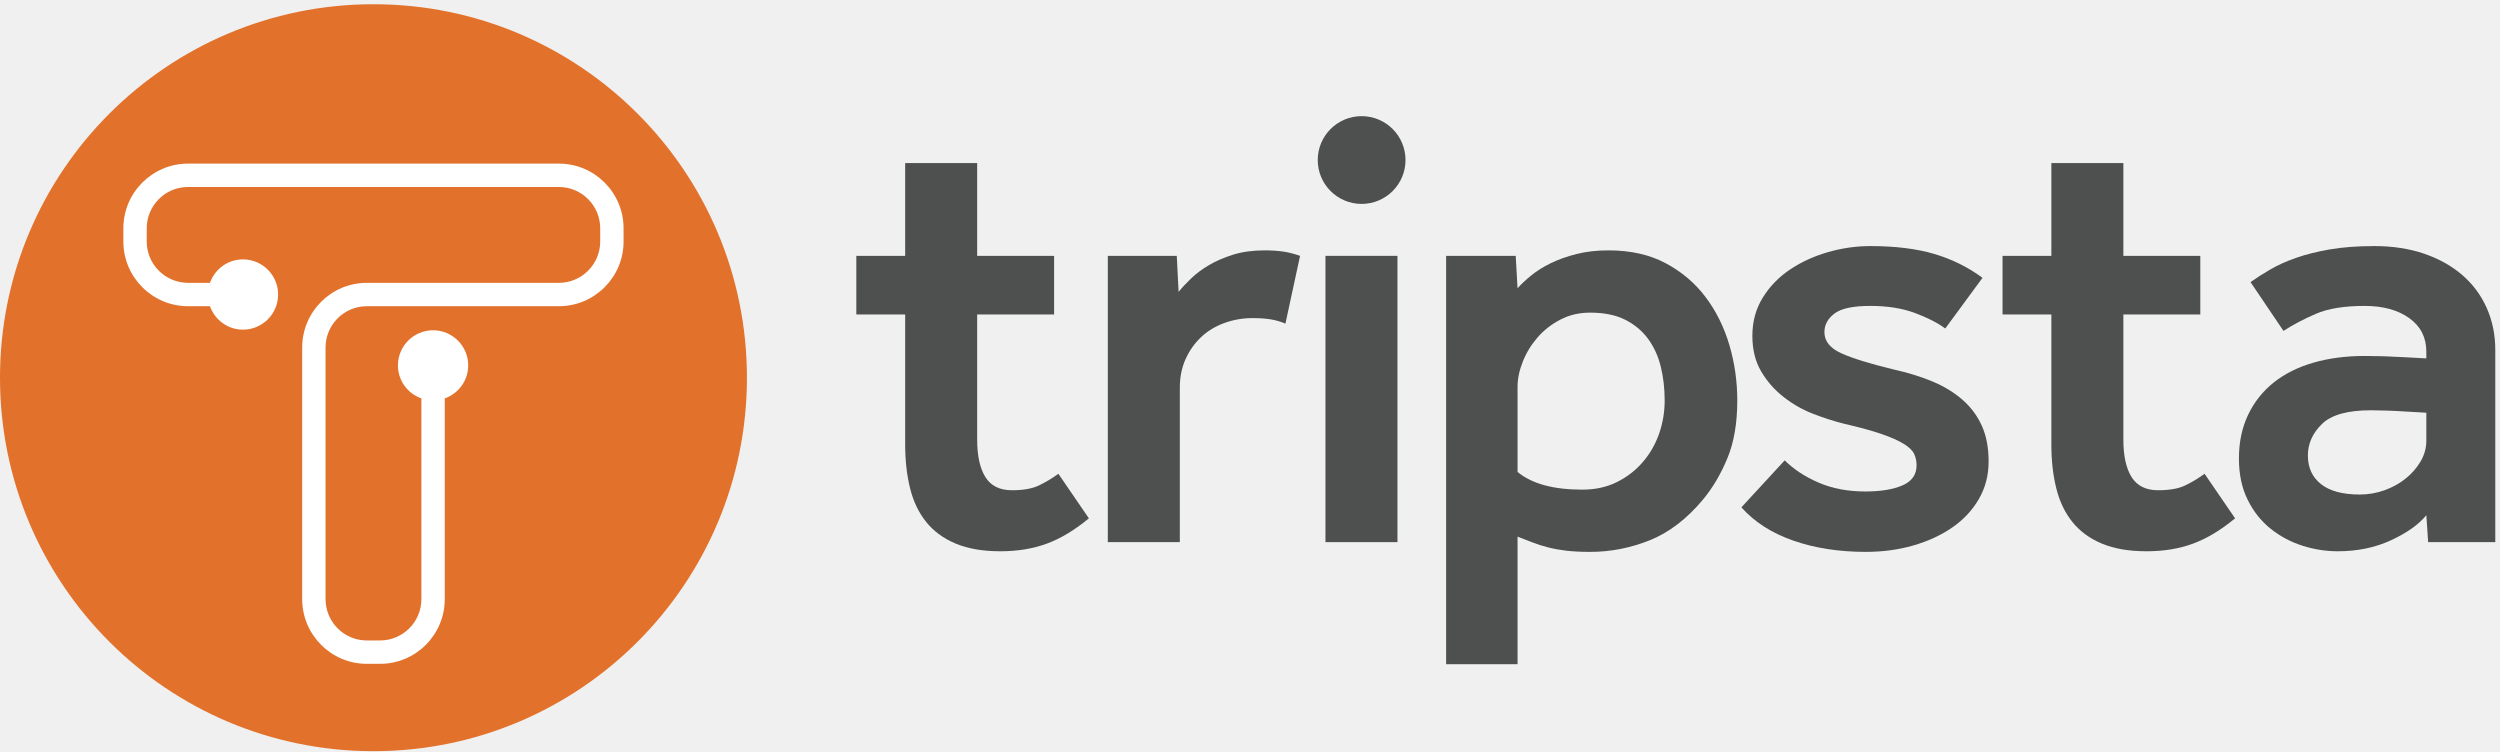
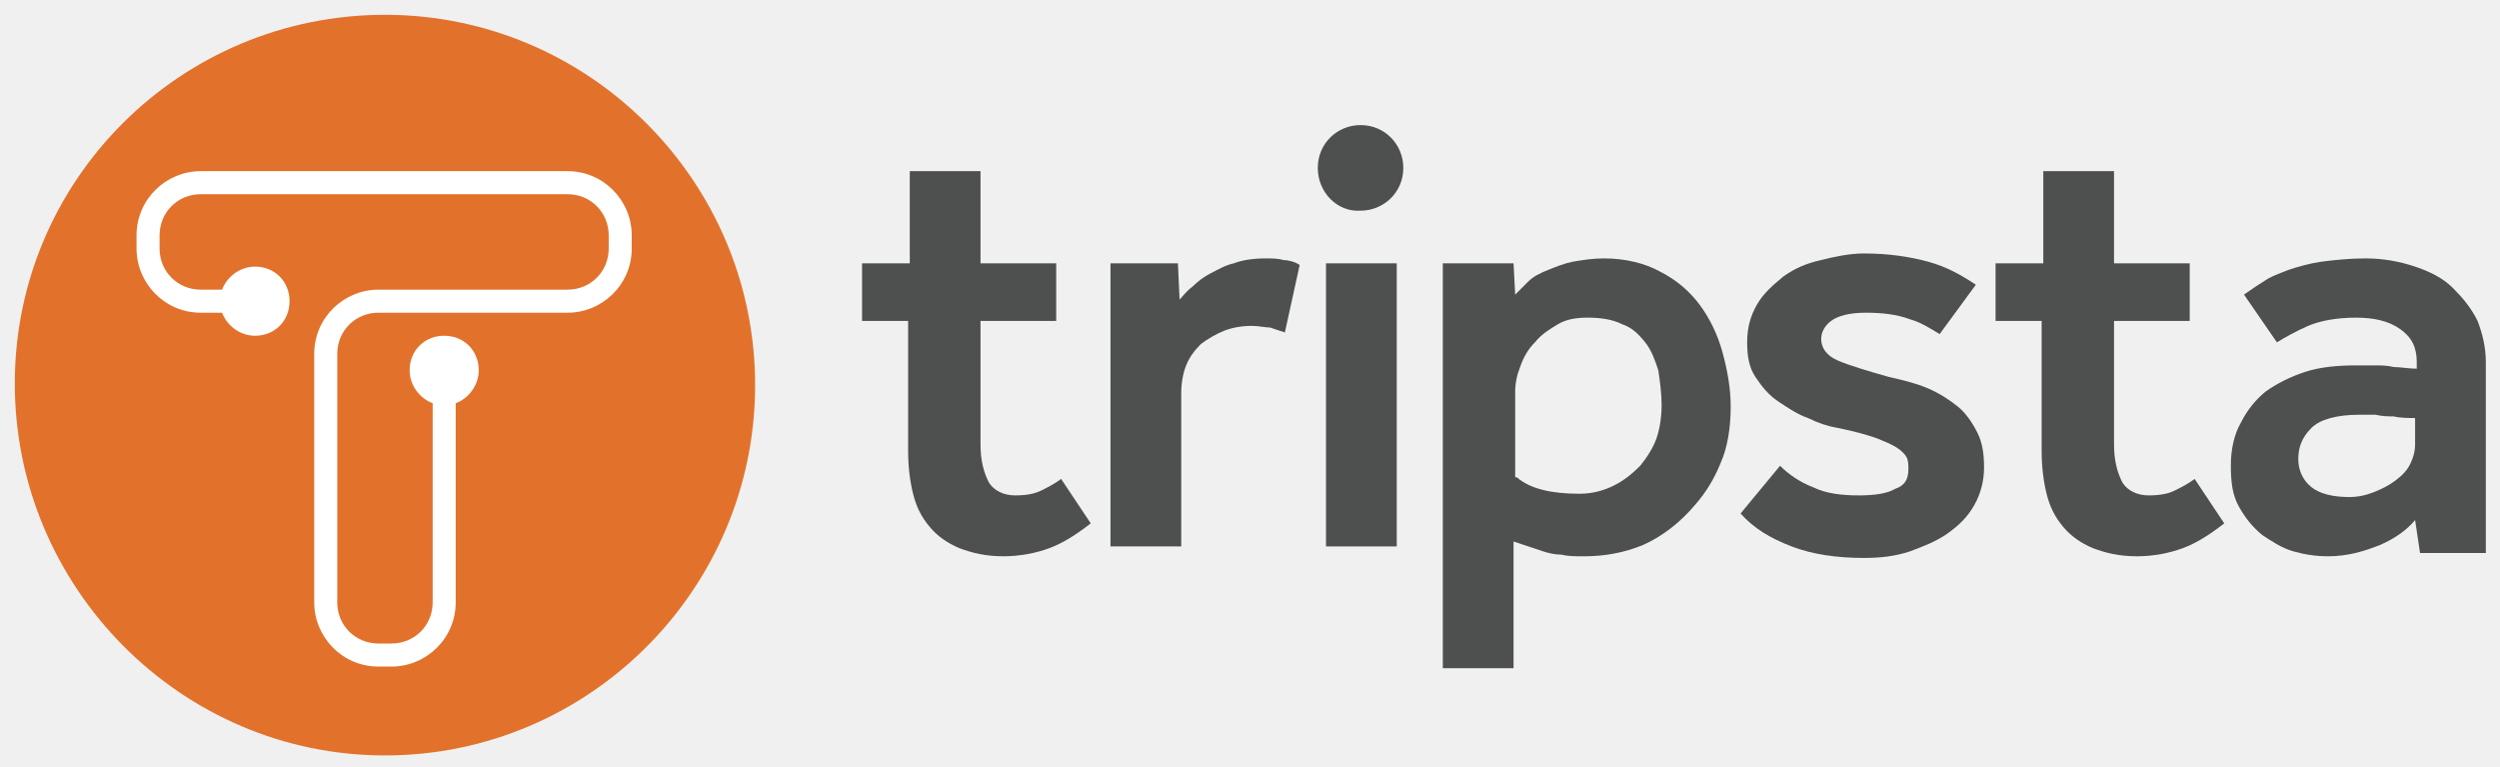
- <svg xmlns="http://www.w3.org/2000/svg" width="426px" height="128px" viewBox="0 0 426 128" version="1.1">
-   <defs />
-   <g id="Page-1" stroke="none" stroke-width="1" fill="none" fill-rule="evenodd">
+ <svg xmlns="http://www.w3.org/2000/svg" version="1.1" id="Layer_1" x="0px" y="0px" viewBox="0 0 151.9 46.6" style="enable-background:new 0 0 151.9 46.6;" xml:space="preserve">
+   <style type="text/css">
+ 	.st0{fill:#E2722B;}
+ 	.st1{fill:#FFFFFF;}
+ 	.st2{fill:#4E504F;}
+ </style>
+   <g id="Page-1">
    <g id="PrimaryOrangeGrey_RGB">
-       <path d="M0,64.362 C0,29.215 28.491,0.721 63.639,0.721 C98.787,0.721 127.277,29.215 127.277,64.362 C127.277,99.508 98.787,128 63.639,128 C28.491,128 0,99.508 0,64.362" id="Fill-1" fill="#E2722B" />
-       <path d="M95.239,27.88 L32.039,27.88 C25.963,27.88 21.021,32.824 21.021,38.899 L21.021,41.156 C21.021,47.233 25.963,52.177 32.039,52.177 L35.778,52.177 C36.602,54.499 38.796,56.173 41.4,56.173 C44.707,56.173 47.389,53.492 47.389,50.186 C47.389,46.878 44.707,44.199 41.4,44.199 C38.796,44.199 36.602,45.872 35.778,48.195 L32.039,48.195 C28.159,48.195 25.002,45.037 25.002,41.156 L25.002,38.899 C25.002,35.018 28.159,31.863 32.039,31.863 L95.239,31.863 C99.118,31.863 102.275,35.018 102.275,38.899 L102.275,41.156 C102.275,45.037 99.118,48.195 95.239,48.195 L62.509,48.195 C56.435,48.195 51.492,53.138 51.492,59.215 L51.492,102.099 C51.492,108.173 56.435,113.117 62.509,113.117 L64.768,113.117 C70.842,113.117 75.786,108.173 75.786,102.099 L75.786,67.889 C78.108,67.066 79.782,64.871 79.782,62.266 C79.782,58.959 77.1,56.279 73.795,56.279 C70.49,56.279 67.808,58.959 67.808,62.266 C67.808,64.871 69.482,67.066 71.804,67.889 L71.804,102.099 C71.804,105.979 68.648,109.134 64.768,109.134 L62.509,109.134 C58.63,109.134 55.473,105.979 55.473,102.099 L55.473,59.215 C55.473,55.334 58.63,52.177 62.509,52.177 L95.239,52.177 C101.314,52.177 106.256,47.233 106.256,41.156 L106.256,38.899 C106.256,32.824 101.314,27.88 95.239,27.88" id="Fill-2" fill="#FFFFFF" />
-       <path d="M154.241,53.582 L145.917,53.582 L145.917,43.597 L154.241,43.597 L154.241,27.788 L166.51,27.788 L166.51,43.597 L179.618,43.597 L179.618,53.582 L166.51,53.582 L166.51,74.906 C166.51,77.679 166.978,79.809 167.917,81.305 C168.851,82.796 170.358,83.537 172.441,83.537 C174.381,83.537 175.925,83.262 177.067,82.704 C178.212,82.151 179.303,81.493 180.345,80.728 L185.546,88.324 C183.117,90.336 180.725,91.774 178.37,92.64 C176.011,93.506 173.376,93.937 170.464,93.937 C167.483,93.937 164.951,93.506 162.872,92.64 C160.791,91.774 159.109,90.542 157.827,88.948 C156.542,87.353 155.625,85.427 155.07,83.174 C154.514,80.921 154.241,78.443 154.241,75.737 L154.241,53.582" id="Fill-3" fill="#4E504F" />
-       <path d="M188.771,43.597 L200.524,43.597 L200.833,49.735 C201.388,49.04 202.101,48.279 202.967,47.445 C203.834,46.615 204.856,45.852 206.037,45.158 C207.214,44.467 208.583,43.877 210.147,43.389 C211.704,42.904 213.487,42.662 215.5,42.662 C216.679,42.662 217.736,42.732 218.674,42.868 C219.61,43.009 220.56,43.252 221.532,43.597 L219.037,55.144 C218.204,54.795 217.356,54.552 216.49,54.413 C215.62,54.277 214.597,54.205 213.421,54.205 C211.754,54.205 210.16,54.487 208.636,55.038 C207.111,55.593 205.792,56.388 204.684,57.432 C203.576,58.471 202.689,59.719 202.032,61.175 C201.37,62.631 201.042,64.261 201.042,66.063 L201.042,92.38 L188.771,92.38 L188.771,43.597" id="Fill-4" fill="#4E504F" />
-       <polygon id="Fill-5" fill="#4E504F" points="225.859 92.38 238.128 92.38 238.128 43.597 225.859 43.597" />
-       <path d="M258.591,80.419 C261.017,82.431 264.69,83.434 269.616,83.434 C271.837,83.434 273.81,83.004 275.542,82.135 C277.278,81.267 278.75,80.121 279.963,78.699 C281.177,77.282 282.097,75.669 282.722,73.864 C283.347,72.064 283.658,70.192 283.658,68.249 C283.658,66.168 283.431,64.226 282.982,62.423 C282.529,60.619 281.801,59.043 280.796,57.691 C279.792,56.339 278.491,55.265 276.894,54.468 C275.301,53.671 273.328,53.273 270.967,53.273 C269.096,53.273 267.398,53.671 265.874,54.468 C264.346,55.265 263.045,56.287 261.971,57.533 C260.893,58.784 260.06,60.154 259.475,61.645 C258.883,63.137 258.591,64.573 258.591,65.96 L258.591,80.419 Z M246.419,43.597 L258.277,43.597 L258.591,49.112 C259.216,48.417 259.995,47.688 260.93,46.926 C261.866,46.162 262.976,45.47 264.258,44.843 C265.542,44.22 267,43.699 268.628,43.286 C270.255,42.868 272.079,42.662 274.088,42.662 C277.833,42.662 281.075,43.389 283.815,44.843 C286.552,46.301 288.825,48.223 290.626,50.616 C292.431,53.01 293.78,55.733 294.682,58.784 C295.584,61.834 296.034,64.99 296.034,68.249 C296.034,72.064 295.479,75.32 294.372,78.024 C293.261,80.728 291.875,83.088 290.213,85.098 C287.436,88.427 284.4,90.751 281.107,92.067 C277.815,93.382 274.435,94.041 270.967,94.041 C269.375,94.041 268.004,93.972 266.861,93.835 C265.716,93.695 264.675,93.506 263.74,93.261 C262.8,93.018 261.935,92.744 261.138,92.432 C260.341,92.121 259.49,91.792 258.591,91.445 L258.591,113.183 L246.419,113.183 L246.419,43.597 L246.419,43.597 Z" id="Fill-6" fill="#4E504F" />
-       <path d="M304.117,78.443 C305.64,79.966 307.566,81.232 309.89,82.237 C312.214,83.245 314.864,83.746 317.849,83.746 C320.483,83.746 322.595,83.401 324.192,82.704 C325.786,82.014 326.585,80.87 326.585,79.276 C326.585,78.581 326.447,77.94 326.169,77.348 C325.891,76.759 325.299,76.19 324.4,75.634 C323.498,75.078 322.249,74.525 320.655,73.968 C319.058,73.416 316.91,72.825 314.206,72.201 C312.543,71.786 310.807,71.231 309.006,70.534 C307.201,69.844 305.52,68.891 303.963,67.677 C302.4,66.464 301.117,65.006 300.112,63.307 C299.107,61.608 298.603,59.582 298.603,57.221 C298.603,54.795 299.191,52.63 300.375,50.719 C301.551,48.814 303.093,47.218 305.001,45.94 C306.909,44.656 309.057,43.667 311.451,42.973 C313.844,42.281 316.251,41.931 318.682,41.931 C322.975,41.931 326.636,42.384 329.651,43.286 C332.669,44.186 335.388,45.539 337.818,47.343 L331.471,55.976 C330.156,55.005 328.419,54.119 326.271,53.321 C324.123,52.526 321.59,52.128 318.682,52.128 C315.766,52.128 313.738,52.561 312.594,53.425 C311.451,54.296 310.88,55.349 310.88,56.597 C310.88,58.124 311.831,59.323 313.738,60.187 C315.645,61.055 318.609,61.974 322.632,62.946 C325.127,63.499 327.364,64.192 329.34,65.021 C331.318,65.854 333.013,66.896 334.438,68.145 C335.856,69.391 336.949,70.867 337.712,72.567 C338.476,74.264 338.859,76.293 338.859,78.649 C338.859,81.007 338.3,83.14 337.193,85.045 C336.083,86.956 334.577,88.566 332.669,89.881 C330.762,91.2 328.541,92.224 326.012,92.954 C323.48,93.678 320.793,94.041 317.951,94.041 C313.376,94.041 309.248,93.404 305.575,92.121 C301.895,90.837 298.95,88.948 296.732,86.45 L304.117,78.443" id="Fill-7" fill="#4E504F" />
-       <path d="M349.551,53.582 L341.231,53.582 L341.231,43.597 L349.551,43.597 L349.551,27.788 L361.822,27.788 L361.822,43.597 L374.932,43.597 L374.932,53.582 L361.822,53.582 L361.822,74.906 C361.822,77.679 362.289,79.809 363.228,81.305 C364.164,82.796 365.672,83.537 367.751,83.537 C369.692,83.537 371.238,83.262 372.381,82.704 C373.525,82.151 374.618,81.493 375.656,80.728 L380.859,88.324 C378.432,90.336 376.036,91.774 373.678,92.64 C371.326,93.506 368.691,93.937 365.775,93.937 C362.793,93.937 360.265,93.506 358.182,92.64 C356.103,91.774 354.421,90.542 353.139,88.948 C351.853,87.353 350.936,85.427 350.384,83.174 C349.825,80.921 349.551,78.443 349.551,75.737 L349.551,53.582" id="Fill-8" fill="#4E504F" />
-       <path d="M413.446,70.328 C412.196,70.261 410.983,70.192 409.806,70.12 C408.834,70.053 407.811,70.001 406.733,69.965 C405.659,69.932 404.742,69.911 403.978,69.911 C400.028,69.911 397.25,70.692 395.658,72.252 C394.061,73.813 393.264,75.599 393.264,77.611 C393.264,79.69 394.009,81.32 395.504,82.496 C396.992,83.678 399.195,84.267 402.107,84.267 C403.561,84.267 404.968,84.024 406.32,83.537 C407.672,83.052 408.867,82.394 409.905,81.561 C410.95,80.728 411.797,79.759 412.456,78.649 C413.113,77.539 413.446,76.362 413.446,75.116 L413.446,70.328 Z M413.446,87.802 C412.126,89.397 410.117,90.821 407.409,92.067 C404.705,93.316 401.691,93.937 398.362,93.937 C396.352,93.937 394.357,93.63 392.38,93.003 C390.403,92.38 388.598,91.427 386.972,90.143 C385.342,88.858 384.023,87.214 383.022,85.2 C382.013,83.193 381.513,80.833 381.513,78.13 C381.513,75.357 382.032,72.875 383.073,70.692 C384.111,68.509 385.569,66.672 387.44,65.178 C389.314,63.687 391.565,62.562 394.2,61.8 C396.837,61.038 399.75,60.655 402.94,60.655 C403.909,60.655 404.983,60.673 406.163,60.705 C407.343,60.742 408.487,60.797 409.594,60.861 C410.844,60.932 412.126,61.003 413.446,61.071 L413.446,59.927 C413.446,57.501 412.473,55.593 410.533,54.205 C408.589,52.821 406.057,52.128 402.94,52.128 C399.472,52.128 396.696,52.579 394.62,53.478 C392.537,54.38 390.699,55.349 389.106,56.388 L383.49,48.07 C384.458,47.375 385.569,46.665 386.819,45.94 C388.065,45.207 389.523,44.551 391.185,43.963 C392.848,43.37 394.773,42.889 396.958,42.505 C399.144,42.124 401.691,41.931 404.603,41.931 C407.723,41.931 410.548,42.367 413.08,43.232 C415.613,44.102 417.776,45.313 419.581,46.871 C421.382,48.432 422.771,50.306 423.743,52.491 C424.71,54.673 425.197,57.048 425.197,59.616 L425.197,92.38 L413.756,92.38 L413.446,87.802 L413.446,87.802 Z" id="Fill-9" fill="#4E504F" />
-       <path d="M224.542,27.271 C224.542,23.14 227.89,19.791 232.023,19.791 C236.152,19.791 239.499,23.14 239.499,27.271 C239.499,31.397 236.152,34.747 232.023,34.747 C227.89,34.747 224.542,31.397 224.542,27.271" id="Fill-10" fill="#4E504F" />
+       <path id="Fill-1" class="st0" d="M0.9,23.3C0.9,10.9,11,0.9,23.4,0.9s22.5,10.1,22.5,22.5c0,12.4-10.1,22.5-22.5,22.5    S0.9,35.7,0.9,23.3" />
+       <path id="Fill-2" class="st1" d="M34.5,10.4H12.2c-2.1,0-3.9,1.7-3.9,3.9v0.8c0,2.1,1.7,3.9,3.9,3.9h1.3c0.3,0.8,1.1,1.4,2,1.4    c1.2,0,2.1-0.9,2.1-2.1c0-1.2-0.9-2.1-2.1-2.1c-0.9,0-1.7,0.6-2,1.4h-1.3c-1.4,0-2.5-1.1-2.5-2.5v-0.8c0-1.4,1.1-2.5,2.5-2.5h22.3    c1.4,0,2.5,1.1,2.5,2.5v0.8c0,1.4-1.1,2.5-2.5,2.5H23c-2.1,0-3.9,1.7-3.9,3.9v15.1c0,2.1,1.7,3.9,3.9,3.9h0.8    c2.1,0,3.9-1.7,3.9-3.9V24.5c0.8-0.3,1.4-1.1,1.4-2c0-1.2-0.9-2.1-2.1-2.1s-2.1,0.9-2.1,2.1c0,0.9,0.6,1.7,1.4,2v12.1    c0,1.4-1.1,2.5-2.5,2.5H23c-1.4,0-2.5-1.1-2.5-2.5V21.5c0-1.4,1.1-2.5,2.5-2.5h11.5c2.1,0,3.9-1.7,3.9-3.9v-0.8    C38.4,12.2,36.7,10.4,34.5,10.4" />
+       <path id="Fill-3" class="st2" d="M55.3,19.5h-2.9V16h2.9v-5.6h4.3V16h4.6v3.5h-4.6V27c0,1,0.2,1.7,0.5,2.3    c0.3,0.5,0.9,0.8,1.6,0.8c0.7,0,1.2-0.1,1.6-0.3c0.4-0.2,0.8-0.4,1.2-0.7l1.8,2.7c-0.9,0.7-1.7,1.2-2.5,1.5    c-0.8,0.3-1.8,0.5-2.8,0.5c-1.1,0-1.9-0.2-2.7-0.5c-0.7-0.3-1.3-0.7-1.8-1.3c-0.5-0.6-0.8-1.2-1-2c-0.2-0.8-0.3-1.7-0.3-2.6V19.5" />
+       <path id="Fill-4" class="st2" d="M67.5,16h4.1l0.1,2.2c0.2-0.2,0.4-0.5,0.8-0.8c0.3-0.3,0.7-0.6,1.1-0.8c0.4-0.2,0.9-0.5,1.4-0.6    c0.5-0.2,1.2-0.3,1.9-0.3c0.4,0,0.8,0,1.1,0.1c0.3,0,0.7,0.1,1,0.3l-0.9,4.1c-0.3-0.1-0.6-0.2-0.9-0.3c-0.3,0-0.7-0.1-1.1-0.1    c-0.6,0-1.2,0.1-1.7,0.3c-0.5,0.2-1,0.5-1.4,0.8c-0.4,0.4-0.7,0.8-0.9,1.3c-0.2,0.5-0.3,1.1-0.3,1.7v9.3h-4.3V16" />
+       <polygon id="Fill-5" class="st2" points="80.6,33.2 84.9,33.2 84.9,16 80.6,16   " />
+       <path id="Fill-6" class="st2" d="M92.2,29C93,29.7,94.3,30,96,30c0.8,0,1.5-0.2,2.1-0.5c0.6-0.3,1.1-0.7,1.6-1.2    c0.4-0.5,0.8-1.1,1-1.7c0.2-0.6,0.3-1.3,0.3-2c0-0.7-0.1-1.4-0.2-2.1c-0.2-0.6-0.4-1.2-0.8-1.7c-0.4-0.5-0.8-0.9-1.4-1.1    c-0.6-0.3-1.3-0.4-2.1-0.4c-0.7,0-1.3,0.1-1.8,0.4c-0.5,0.3-1,0.6-1.4,1.1c-0.4,0.4-0.7,0.9-0.9,1.5c-0.2,0.5-0.3,1-0.3,1.5V29z     M87.9,16H92l0.1,1.9c0.2-0.2,0.5-0.5,0.8-0.8c0.3-0.3,0.7-0.5,1.2-0.7c0.5-0.2,1-0.4,1.5-0.5c0.6-0.1,1.2-0.2,1.9-0.2    c1.3,0,2.5,0.3,3.4,0.8c1,0.5,1.8,1.2,2.4,2c0.6,0.8,1.1,1.8,1.4,2.9c0.3,1.1,0.5,2.2,0.5,3.3c0,1.3-0.2,2.5-0.6,3.4    c-0.4,1-0.9,1.8-1.5,2.5c-1,1.2-2.1,2-3.2,2.5c-1.2,0.5-2.4,0.7-3.6,0.7c-0.6,0-1,0-1.4-0.1c-0.4,0-0.8-0.1-1.1-0.2    c-0.3-0.1-0.6-0.2-0.9-0.3c-0.3-0.1-0.6-0.2-0.9-0.3v7.7h-4.3V16L87.9,16z" />
+       <path id="Fill-7" class="st2" d="M108.2,28.3c0.5,0.5,1.2,1,2,1.3c0.8,0.4,1.8,0.5,2.8,0.5c0.9,0,1.7-0.1,2.2-0.4    c0.6-0.2,0.8-0.6,0.8-1.2c0-0.2,0-0.5-0.1-0.7c-0.1-0.2-0.3-0.4-0.6-0.6c-0.3-0.2-0.8-0.4-1.3-0.6c-0.6-0.2-1.3-0.4-2.3-0.6    c-0.6-0.1-1.2-0.3-1.8-0.6c-0.6-0.2-1.2-0.6-1.8-1c-0.6-0.4-1-0.9-1.4-1.5c-0.4-0.6-0.5-1.3-0.5-2.1c0-0.9,0.2-1.6,0.6-2.3    c0.4-0.7,1-1.2,1.6-1.7c0.7-0.5,1.4-0.8,2.3-1c0.8-0.2,1.7-0.4,2.6-0.4c1.5,0,2.8,0.2,3.9,0.5c1.1,0.3,2,0.8,2.9,1.4l-2.2,3    c-0.5-0.3-1.1-0.7-1.8-0.9c-0.8-0.3-1.7-0.4-2.7-0.4c-1,0-1.7,0.2-2.1,0.5c-0.4,0.3-0.6,0.7-0.6,1.1c0,0.5,0.3,1,1,1.3    c0.7,0.3,1.7,0.6,3.1,1c0.9,0.2,1.7,0.4,2.4,0.7c0.7,0.3,1.3,0.7,1.8,1.1c0.5,0.4,0.9,1,1.2,1.6c0.3,0.6,0.4,1.3,0.4,2.1    c0,0.8-0.2,1.6-0.6,2.3c-0.4,0.7-0.9,1.2-1.6,1.7c-0.7,0.5-1.5,0.8-2.3,1.1c-0.9,0.3-1.8,0.4-2.8,0.4c-1.6,0-3.1-0.2-4.4-0.7    c-1.3-0.5-2.3-1.1-3.1-2L108.2,28.3" />
+       <path id="Fill-8" class="st2" d="M124.2,19.5h-2.9V16h2.9v-5.6h4.3V16h4.6v3.5h-4.6V27c0,1,0.2,1.7,0.5,2.3    c0.3,0.5,0.9,0.8,1.6,0.8c0.7,0,1.2-0.1,1.6-0.3c0.4-0.2,0.8-0.4,1.2-0.7l1.8,2.7c-0.9,0.7-1.7,1.2-2.5,1.5    c-0.8,0.3-1.8,0.5-2.8,0.5c-1.1,0-1.9-0.2-2.7-0.5c-0.7-0.3-1.3-0.7-1.8-1.3c-0.5-0.6-0.8-1.2-1-2c-0.2-0.8-0.3-1.7-0.3-2.6V19.5" />
+       <path id="Fill-9" class="st2" d="M146.8,25.4c-0.4,0-0.9,0-1.3-0.1c-0.3,0-0.7,0-1.1-0.1c-0.4,0-0.7,0-1,0c-1.4,0-2.4,0.3-2.9,0.8    c-0.6,0.6-0.8,1.2-0.8,1.9c0,0.7,0.3,1.3,0.8,1.7c0.5,0.4,1.3,0.6,2.3,0.6c0.5,0,1-0.1,1.5-0.3c0.5-0.2,0.9-0.4,1.3-0.7    c0.4-0.3,0.7-0.6,0.9-1c0.2-0.4,0.3-0.8,0.3-1.2V25.4z M146.8,31.6c-0.5,0.6-1.2,1.1-2.1,1.5c-1,0.4-2,0.7-3.2,0.7    c-0.7,0-1.4-0.1-2.1-0.3c-0.7-0.2-1.3-0.6-1.9-1c-0.6-0.5-1-1-1.4-1.7c-0.4-0.7-0.5-1.5-0.5-2.5c0-1,0.2-1.9,0.6-2.6    c0.4-0.8,0.9-1.4,1.5-1.9c0.7-0.5,1.5-0.9,2.4-1.2c0.9-0.3,2-0.4,3.1-0.4c0.3,0,0.7,0,1.1,0c0.4,0,0.8,0,1.2,0.1    c0.4,0,0.9,0.1,1.4,0.1v-0.4c0-0.9-0.3-1.5-1-2c-0.7-0.5-1.6-0.7-2.7-0.7c-1.2,0-2.2,0.2-2.9,0.5c-0.7,0.3-1.4,0.7-1.9,1l-2-2.9    c0.3-0.2,0.7-0.5,1.2-0.8c0.4-0.3,1-0.5,1.5-0.7c0.6-0.2,1.3-0.4,2-0.5c0.8-0.1,1.7-0.2,2.7-0.2c1.1,0,2.1,0.2,3,0.5    c0.9,0.3,1.7,0.7,2.3,1.3c0.6,0.6,1.1,1.2,1.5,2c0.3,0.8,0.5,1.6,0.5,2.5v11.6h-4L146.8,31.6L146.8,31.6z" />
+       <path id="Fill-10" class="st2" d="M80.1,10.2c0-1.5,1.2-2.6,2.6-2.6c1.5,0,2.6,1.2,2.6,2.6c0,1.5-1.2,2.6-2.6,2.6    C81.3,12.9,80.1,11.7,80.1,10.2" />
    </g>
  </g>
</svg>
